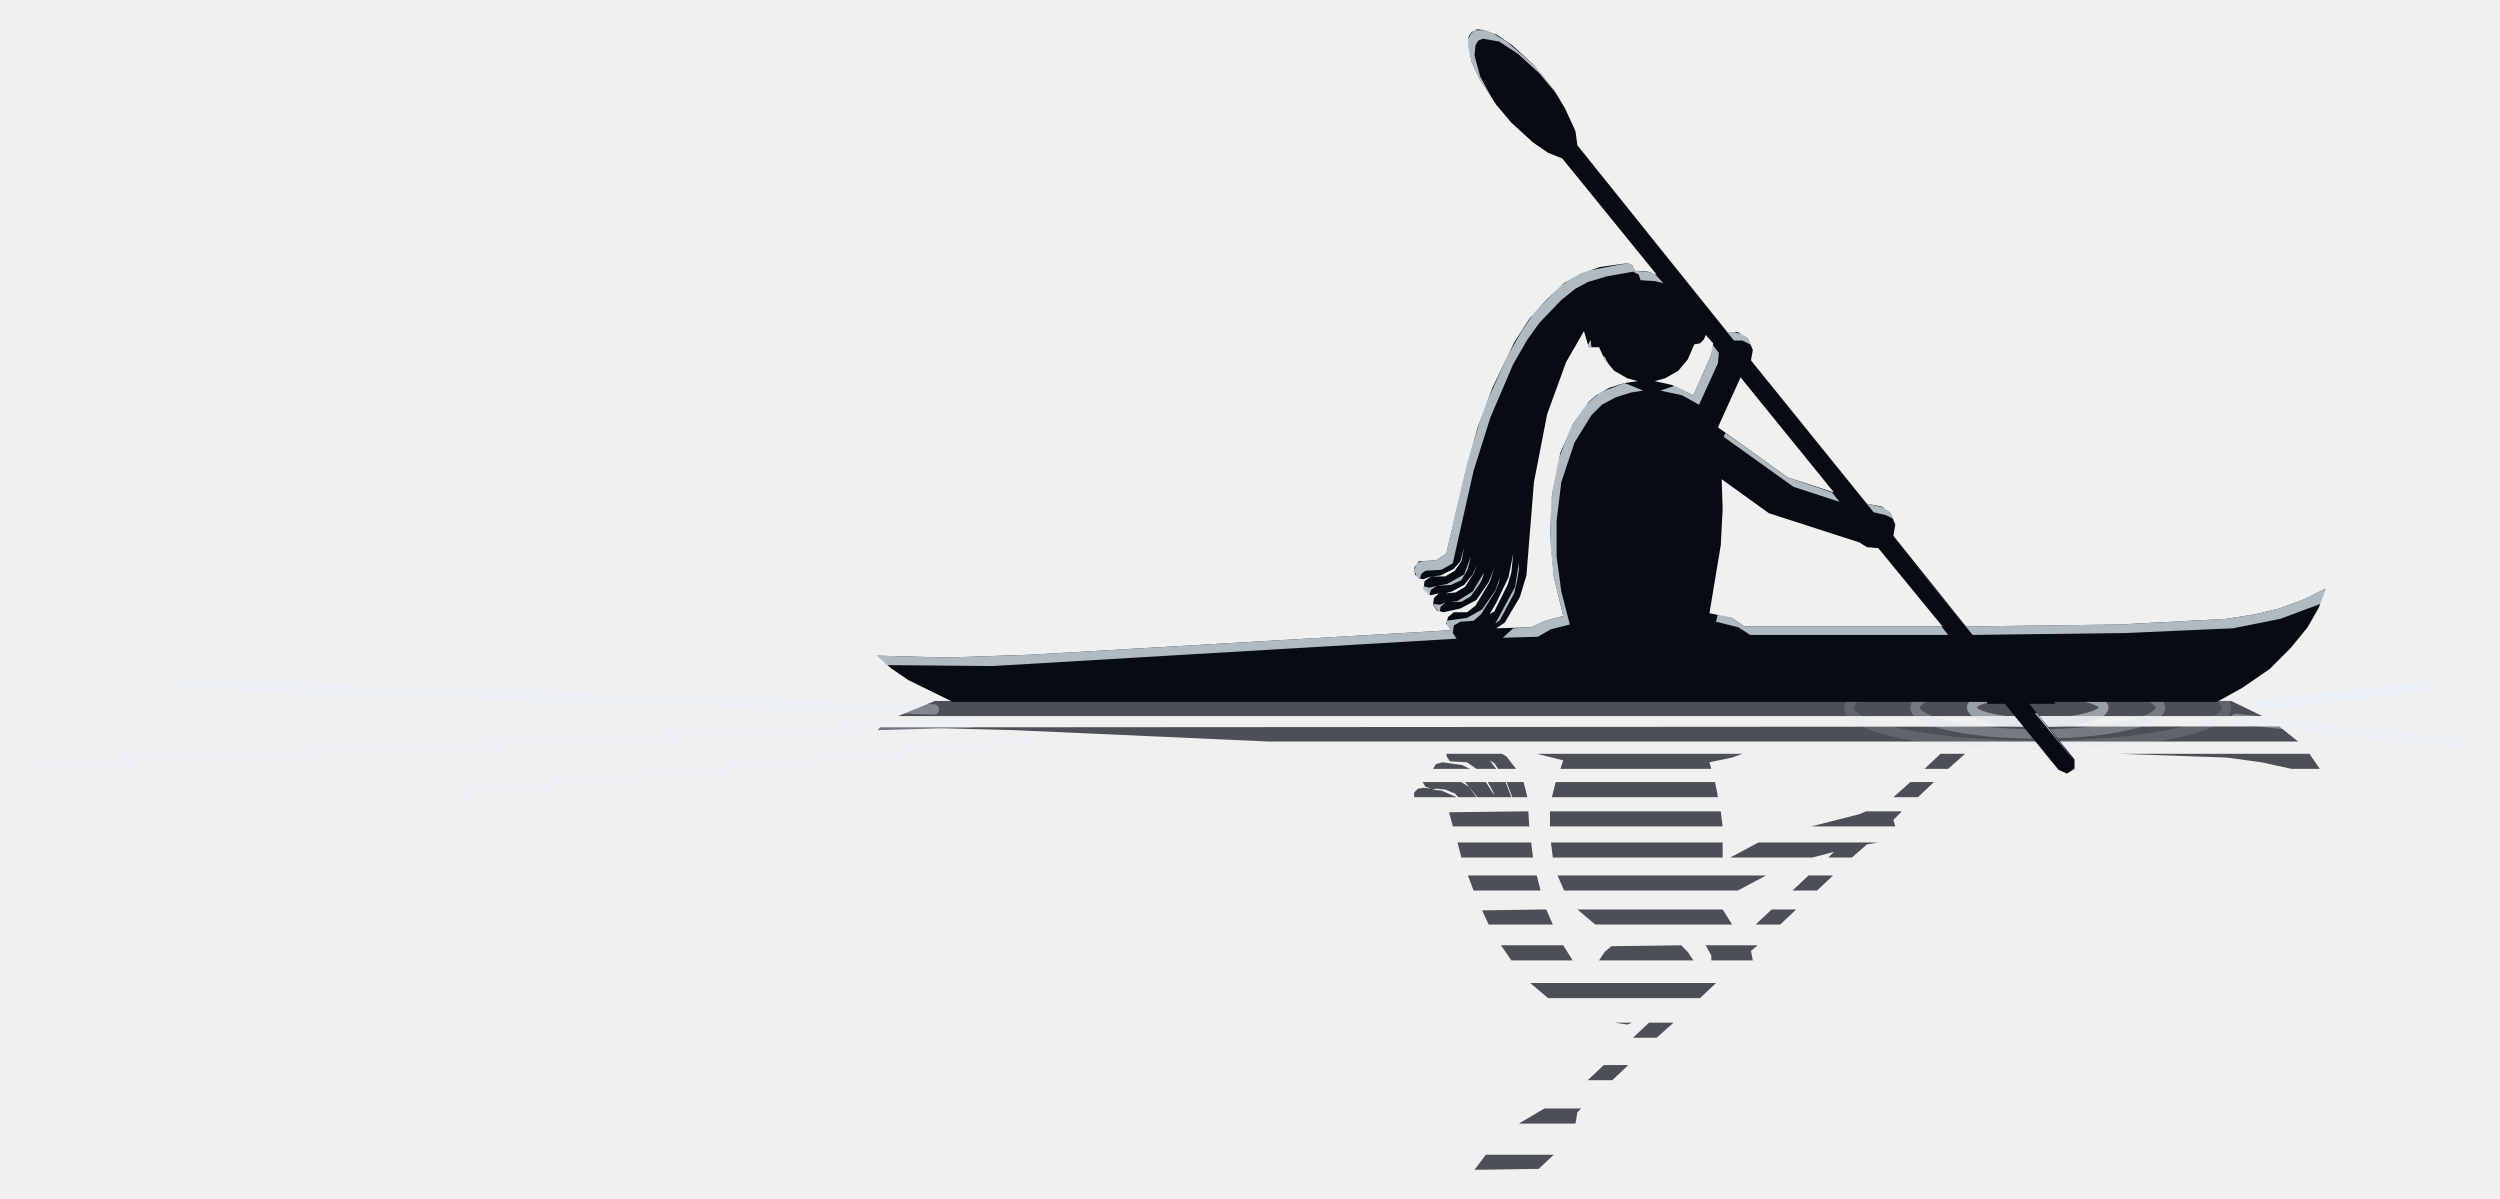
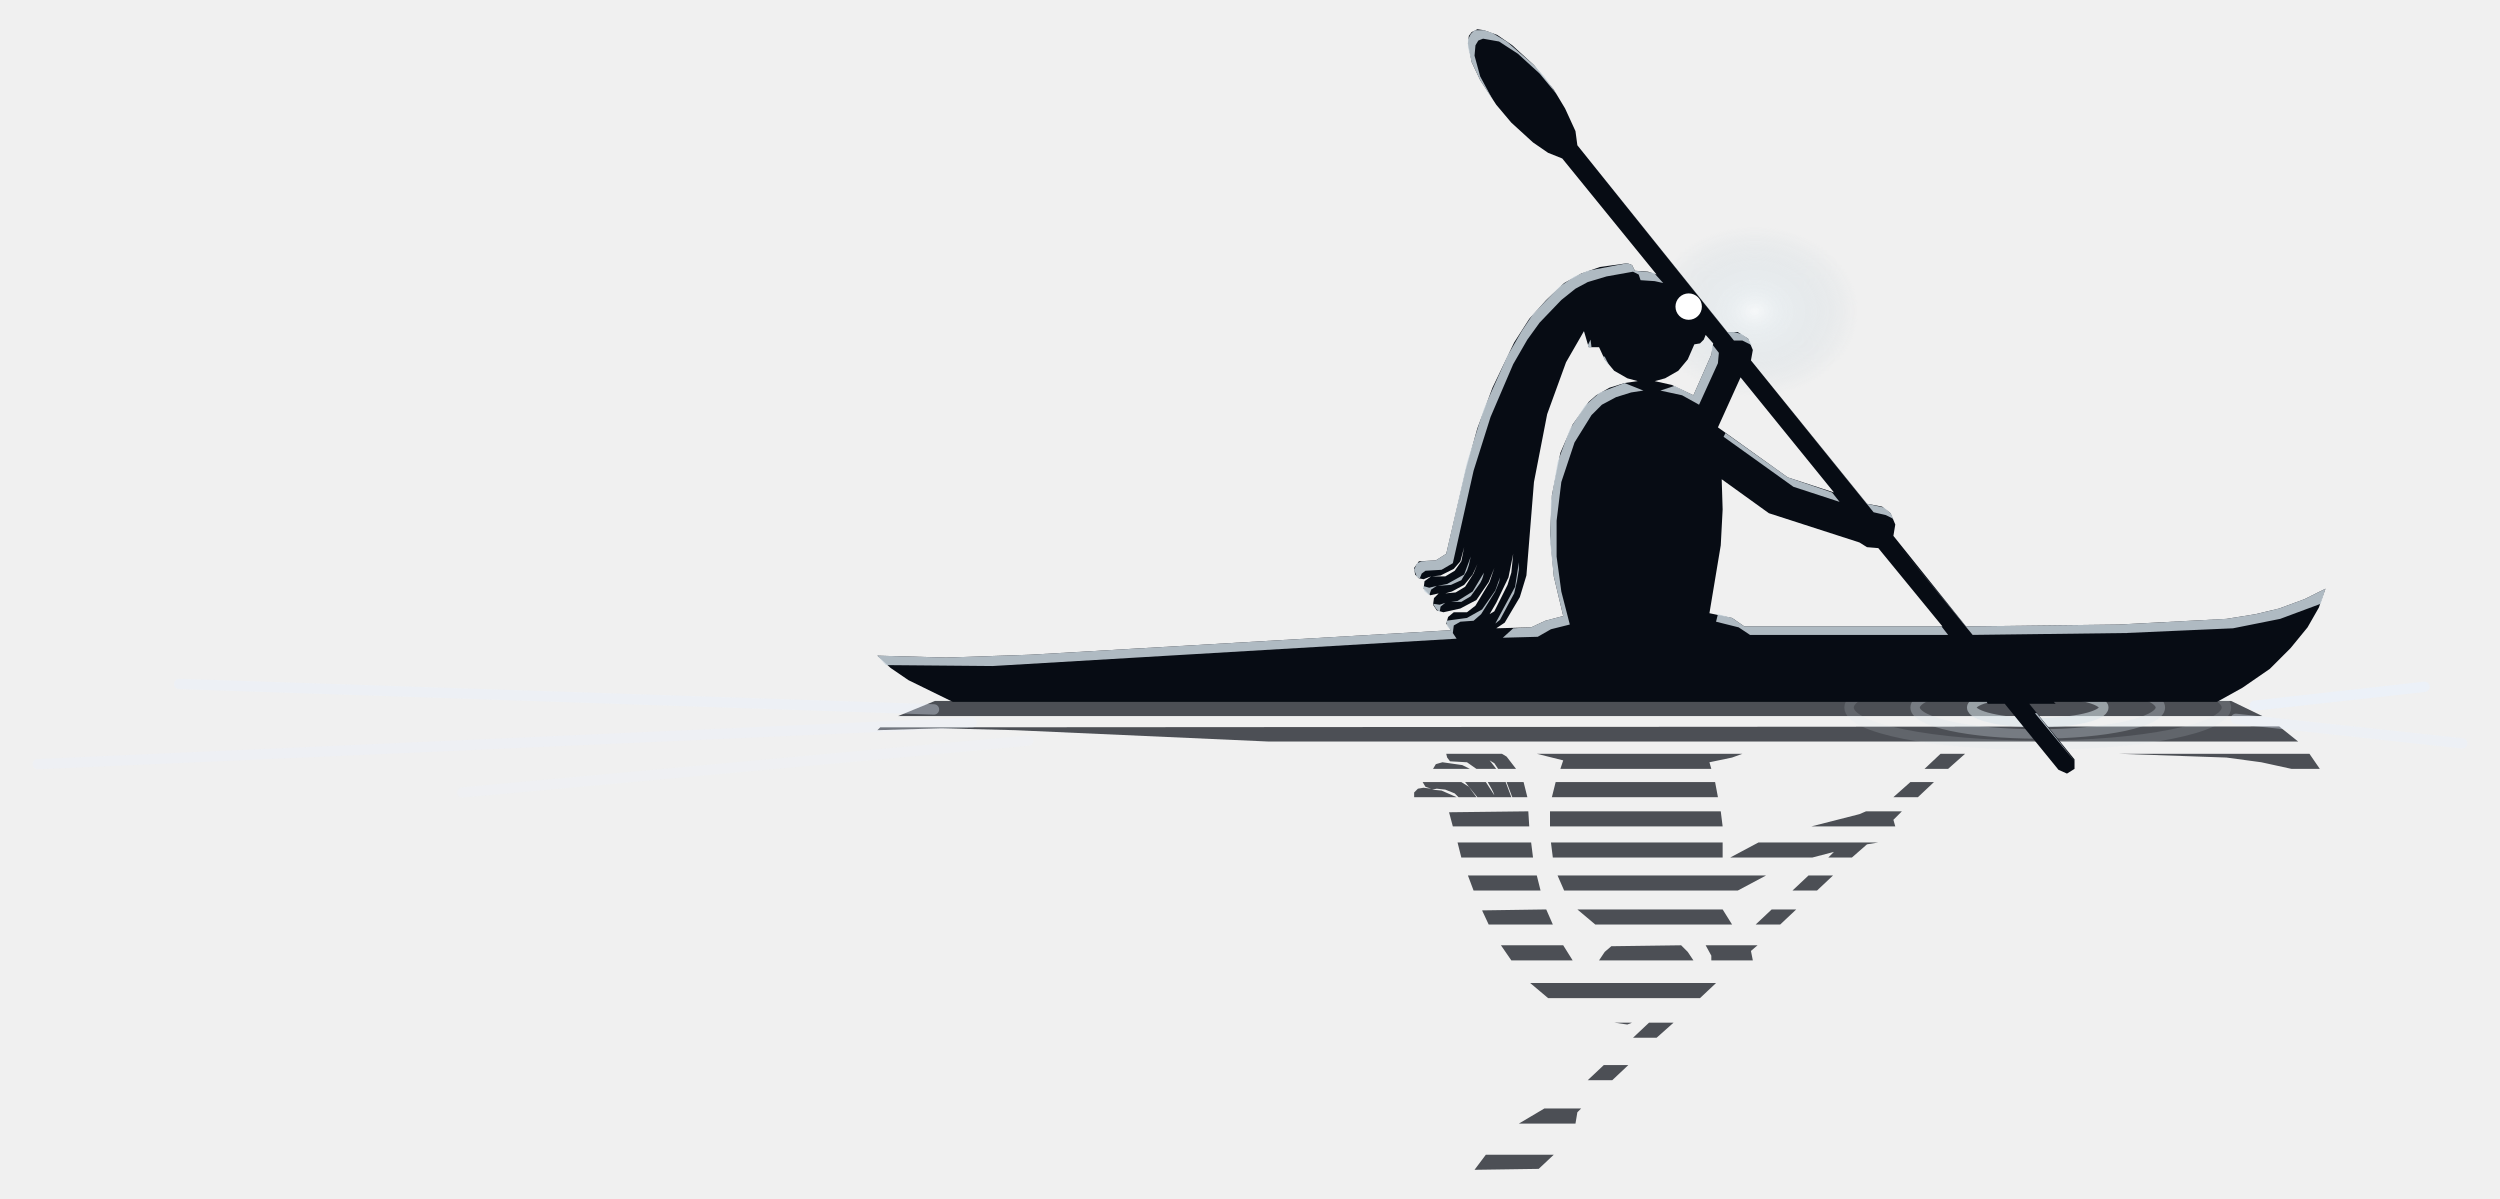
<svg xmlns="http://www.w3.org/2000/svg" viewBox="9 778 265 127" width="265" height="127">
+   <defs>
+     <radialGradient id="hl" cx="0.5" cy="0.5" r="0.5">
+       <stop offset="0" stop-color="#f7f9fa" stop-opacity="0.9" />
+       <stop offset="0.35" stop-color="#dbe6ec" stop-opacity="0.38" />
+       <stop offset="1" stop-color="#a9bdc9" stop-opacity="0" />
+     </radialGradient>
+   </defs>
+   <ellipse cx="195" cy="811" rx="11" ry="9" fill="url(#hl)" />
  <path d="M176,897.1L176.2,895.9 176.6,895.5 172.7,895.5 170,897.1ZM172.1,901.9L173.7,900.4 166.5,900.4 165.3,902ZM177.3,892.5L179.9,892.5 181.6,890.9 179,890.9ZM182.1,888L184.6,888 186.4,886.4 183.8,886.4ZM180.1,886.4L181.5,886.6 182,886.4ZM171.2,882.2L173.1,883.8 189.2,883.8 190.9,882.2ZM168.1,878.2L169.2,879.8 175.7,879.8 174.7,878.2ZM166.1,874.5L166.8,876 173.6,876 172.9,874.4ZM164.6,870.8L165.2,872.4 172.3,872.4 171.9,870.8ZM163.5,867.3L163.9,868.9 171.5,868.9 171.3,867.3ZM162.6,864.1L163,865.6 171.1,865.6 171,864ZM159.8,860.9L160.1,861.4 160.7,861.6 159.9,861.5 159.3,861.6 158.9,862 158.9,862.5 163.4,862.5 161.8,861.8 160.8,861.7 161.3,861.6 162.2,861.7 163.2,862.1 163.6,862.5 165.5,862.5 164.7,861.4 163.9,860.9ZM164,859.1L161.9,858.8 161.2,859 160.9,859.5 164.8,859.5ZM166.7,860.9L167.1,861.6 167.3,862 167.4,862.3 166.5,860.9 164.3,860.9 165.6,862.5 169.2,862.5 168.6,860.9ZM162.3,857.9L162.4,858.3 162.7,858.7 164.5,858.8 165.5,859.5 167.6,859.5 166.9,858.6 167.4,858.9 167.8,859.5 169.7,859.5 168.7,858.2 168.2,857.9ZM102.3,855.1L102,855.4 108.8,855.2 116.6,855.4 143.4,856.6 252.6,856.6 250.6,855ZM108.1,852.3L104.2,853.9 248.8,853.9 245.5,852.3ZM254.9,859.5L253.8,857.9 233.5,857.9 245,858.3 248.7,858.8 251.9,859.5ZM217.3,857.9L214.7,857.9 213,859.5 215.5,859.5ZM214,860.9L211.5,860.9 209.7,862.5 212.3,862.5ZM209.9,865.6L209.7,864.9 210.6,864 206.8,864 206.1,864.3 201,865.6ZM206.9,867.5L208.1,867.3 195.4,867.3 192.4,868.9 201.1,868.9 203.4,868.3 202.8,868.9 205.3,868.9ZM203.3,870.8L200.7,870.8 199,872.4 201.6,872.4ZM199.4,874.4L196.8,874.4 195.1,876 197.7,876ZM194.8,879.8L194.6,878.8 195.3,878.2 189.8,878.2 190.4,879.3 190.4,879.8ZM170.9,862.5L170.5,860.9 168.7,860.9 169.3,862.5ZM179.8,878.3L179.1,878.9 178.5,879.8 188.5,879.8 187.9,878.9 187.2,878.2ZM176.2,874.4L178.1,876 192.6,876 191.6,874.4ZM174.1,870.8L174.8,872.4 193.2,872.4 196.2,870.8ZM173.4,867.3L173.6,868.9 191.6,868.9 191.6,867.3ZM173.3,864L173.3,865.6 191.6,865.6 191.4,864ZM173.9,860.9L173.5,862.5 191.1,862.5 190.8,860.9ZM171.9,857.9L174.7,858.6 174.4,859.5 190.4,859.5 190.2,858.8 192.6,858.3 193.7,857.9Z" fill="#050a12" opacity="0.7" fill-rule="evenodd" />
  <path d="M108,853.2L28,850.5" stroke="#e8f1ff" stroke-width="1.1" stroke-linecap="round" opacity="0.35" />
  <path d="M112,854.6L13,859" stroke="#e8f1ff" stroke-width="1.1" stroke-linecap="round" opacity="0.25" />
  <path d="M118,856.5L58,862" stroke="#e8f1ff" stroke-width="1.1" stroke-linecap="round" opacity="0.18" />
  <path d="M248,852.8L266,850.8" stroke="#e8f1ff" stroke-width="1.1" stroke-linecap="round" opacity="0.5" />
  <path d="M246,854.2L270,856.8" stroke="#e8f1ff" stroke-width="1.1" stroke-linecap="round" opacity="0.35" />
  <ellipse cx="225" cy="853" rx="7" ry="1.6" fill="none" stroke="#d9e3ea" stroke-width="1" opacity="0.55" />
  <ellipse cx="225" cy="853" rx="13" ry="2.8" fill="none" stroke="#d9e3ea" stroke-width="1" opacity="0.3" />
  <ellipse cx="225" cy="853" rx="20" ry="4" fill="none" stroke="#d9e3ea" stroke-width="1" opacity="0.15" />
  <path d="M176.2,793.4L176,791.9 174.9,789.5 173.7,787.5 171.6,784.9 169.3,782.8 167.7,781.7 166.3,781.2 165.6,781.1 165,781.4 164.7,781.8 164.6,782.6 165,784.6 165.9,786.5 167.6,789.1 169.2,791 171.5,793.1 173.1,794.2 174.6,794.8 184.6,807.1 183.7,806.8 182.3,806.7 182,806.1 181.5,805.9 178.6,806.3 176.6,807 174.8,808 172.9,809.8 171.1,811.8 169.5,814.3 167.2,819.1 165.6,823.4 164.4,827.7 162.3,836.7 161.2,837.4 159.4,837.5 158.9,838.2 159,838.9 159.4,839.3 159.9,839.4 160.4,839.2 160.7,839.1 160,839.6 159.9,840.4 160.6,841.1 161.5,840.9 161,841.4 160.9,842.1 161.3,842.7 162,842.9 163.8,842.5 165.5,841.6 166.8,839.7 167.4,838.2 166.9,839.7 165.4,842.2 164.5,842.9 163.1,842.9 162.5,843.4 162.3,844.1 162.8,844.8 118.2,847.4 109.3,847.7 102,847.5 103.4,848.8 105.3,850.1 110,852.4 219.6,852.4 219.7,852.6 221.5,852.6 227.2,859.6 228.1,860 228.9,859.5 228.9,858.5 224.1,852.6 226.9,852.6 226.7,852.4 244,852.4 246.7,850.9 249.6,848.9 251.8,846.7 253.6,844.5 254.8,842.4 255.5,840.4 253.3,841.5 250.6,842.5 248.1,843.1 245,843.6 233.6,844.2 217.4,844.4 209.7,834.8 209.9,833.6 209.4,832.4 208.5,831.7 206.9,831.4 194.6,816.2 194.8,815.1 194.3,813.9 193.2,813.2 192.1,813.2ZM163.9,844.7L164.2,844.7 164.2,844.7ZM168.5,844L170.1,841.3 170.8,839 171.6,829.1 173,821.9 175,816.4 176.9,813.1 177.4,814.8 178.5,814.8 179.1,816.1 180.1,817.3 181.5,818.1 182.6,818.4 181.2,818.6 179.6,819.1 178.2,819.9 177.4,820.6 175.7,823 174.4,826 173.5,830.5 173.3,834.8 173.7,839.1 174.7,843.3 172.8,843.8 171.3,844.5 167.6,844.6ZM193.9,844.4L192.6,843.5 190.2,843 191.4,835.8 191.6,832 191.5,828.8 196.5,832.4 206.1,835.5 206.9,836 208.1,836.1 214.9,844.4ZM188.5,819.9L186.2,818.8 184.4,818.4 185.5,818.1 186.9,817.3 187.9,816.1 188.6,814.5 189.2,814.4 189.6,814 189.8,813.5 190.6,814.4 190.4,815.6ZM163.1,838.3L163.8,837.5 164.2,836 163.9,837.5 163.2,838.5 162.2,839.1 160.8,839.1 161.7,839ZM164.2,840L165.1,838.9 165.6,837.8 165.2,838.8 164.3,840.2 163.3,840.8 162.2,840.9 162.9,840.7ZM167.6,841.9L168.9,839.2 169.4,836.7 169.2,838.7 168.8,840 167.4,842.8 166.9,843.1ZM203.4,830.2L198.5,828.6 191.1,823.3 193.5,818Z" fill="#070c14" fill-rule="evenodd" />
  <path d="M174.1,788.1L172.7,786.1 171.6,784.9 168.7,782.4 167.2,781.5 166.3,781.2 165.3,781.2 164.9,781.6 164.6,782.2 164.6,783 165,784.6 165.9,786.5 167.3,788.7 165.9,786.1 165.3,783.9 165.4,782.8 165.7,782.3 166.2,782.1 167.9,782.4 169.9,783.7 172.2,785.8ZM184.3,806.9L182.3,806.7 182,806.1 181.5,805.9 177.3,806.7 175.9,807.3 174.3,808.4 171.5,811.3 170.3,813.1 168.8,815.7 166.3,821.3 164.5,827 162.3,836.7 161.2,837.4 159.7,837.5 159.2,837.7 158.9,838.4 159.2,839.2 159.5,839.3 159.7,838.8 160.1,838.5 161.8,838.4 163,837.7 165.2,827.9 167,822.2 169.4,816.6 170.9,814 172.2,812.2 174.5,809.8 176,808.6 177.3,807.9 179.3,807.3 182.1,806.8 182.7,807.1 182.9,807.7 184.4,807.8 185.3,808ZM159.8,840.1L160,840.7 160.5,841.1 160.7,840.5 161.3,840.1 160.5,840.3ZM160.9,842L161.2,842.5 161.6,842.9 161.7,842.3 162.2,841.9 161.6,842.1ZM162.3,843.8L162.4,844.4 162.8,844.8 118.2,847.4 109.3,847.7 102,847.5 102.9,848.5 114.2,848.6 163.4,845.7 163,845.1 163.1,844.3 163.8,843.9 165.2,843.8 166,843.1 167.5,840.7 167.9,839.7 168,839.2 167.5,840.6 166.1,842.6 164.5,843.5ZM229,858.8L224.9,853.6 224.7,853.6ZM255,842L255.5,840.4 253.3,841.5 250.6,842.5 248.1,843.1 245,843.6 233.6,844.2 217.4,844.4 210.3,835.8 218.1,845.3 234.3,845.1 245.7,844.6 250.7,843.6ZM209.7,833L209.4,832.4 208.7,831.8 206.9,831.4 195.3,817.1 207.6,832.3 208.9,832.6ZM194.7,814.6L194.3,813.9 193.6,813.4 192.8,813.2 192.1,813.2 176.9,794.3 192.8,814.1 193.7,814.1ZM177.3,814.6L177.4,814.8 177.7,814.8 177.6,814ZM178.9,815.8L179.4,816.6 179.5,816.6 179.1,815.8ZM181.2,818.6L178.6,819.6 177,821 175.4,823.5 174.1,827 173.4,831.1 173.3,835.4 173.7,839.1 174.7,843.3 172.8,843.8 171.3,844.5 169.4,844.6 168.3,845.6 172,845.5 173.4,844.7 175.4,844.2 174.5,840.7 174,837 174,833.2 174.5,829.1 175.9,824.9 177.7,822 178.8,820.9 180.3,820.1 181.9,819.6 183.2,819.4ZM193.9,844.4L192.6,843.5 191.1,843.1 190.9,843.9 193.3,844.5 194.5,845.3 215.5,845.3 214.8,844.4ZM188.5,819.9L186.5,818.9 185,819.4 187.3,819.9 189.1,820.9 191.1,816.5 191.2,815.4 190.5,814.5 190.4,815.6ZM198.5,828.6L191.9,823.9 191.7,824.3 199.1,829.6 204,831.2 203.2,830.2ZM162.4,839.9L161.4,840.1 162.8,840 163.9,839.5 164.5,838.5 164.7,837.9 164.9,837 164.2,838.9ZM163.5,841.7L162.8,841.8 163.9,841.8 164.9,841.2 165.9,839.8 166.1,839.4 166.2,839.1 166.3,838.7 165.1,840.7ZM169.6,840.2L167.5,844.1 168,843.7 169.5,840.9 169.8,839.6 169.9,839 170,838.4 170,837.6Z" fill="#cdd8e0" opacity="0.85" fill-rule="evenodd" />
+   <circle cx="188" cy="810.5" r="1.4" fill="#ffffff" />
</svg>
